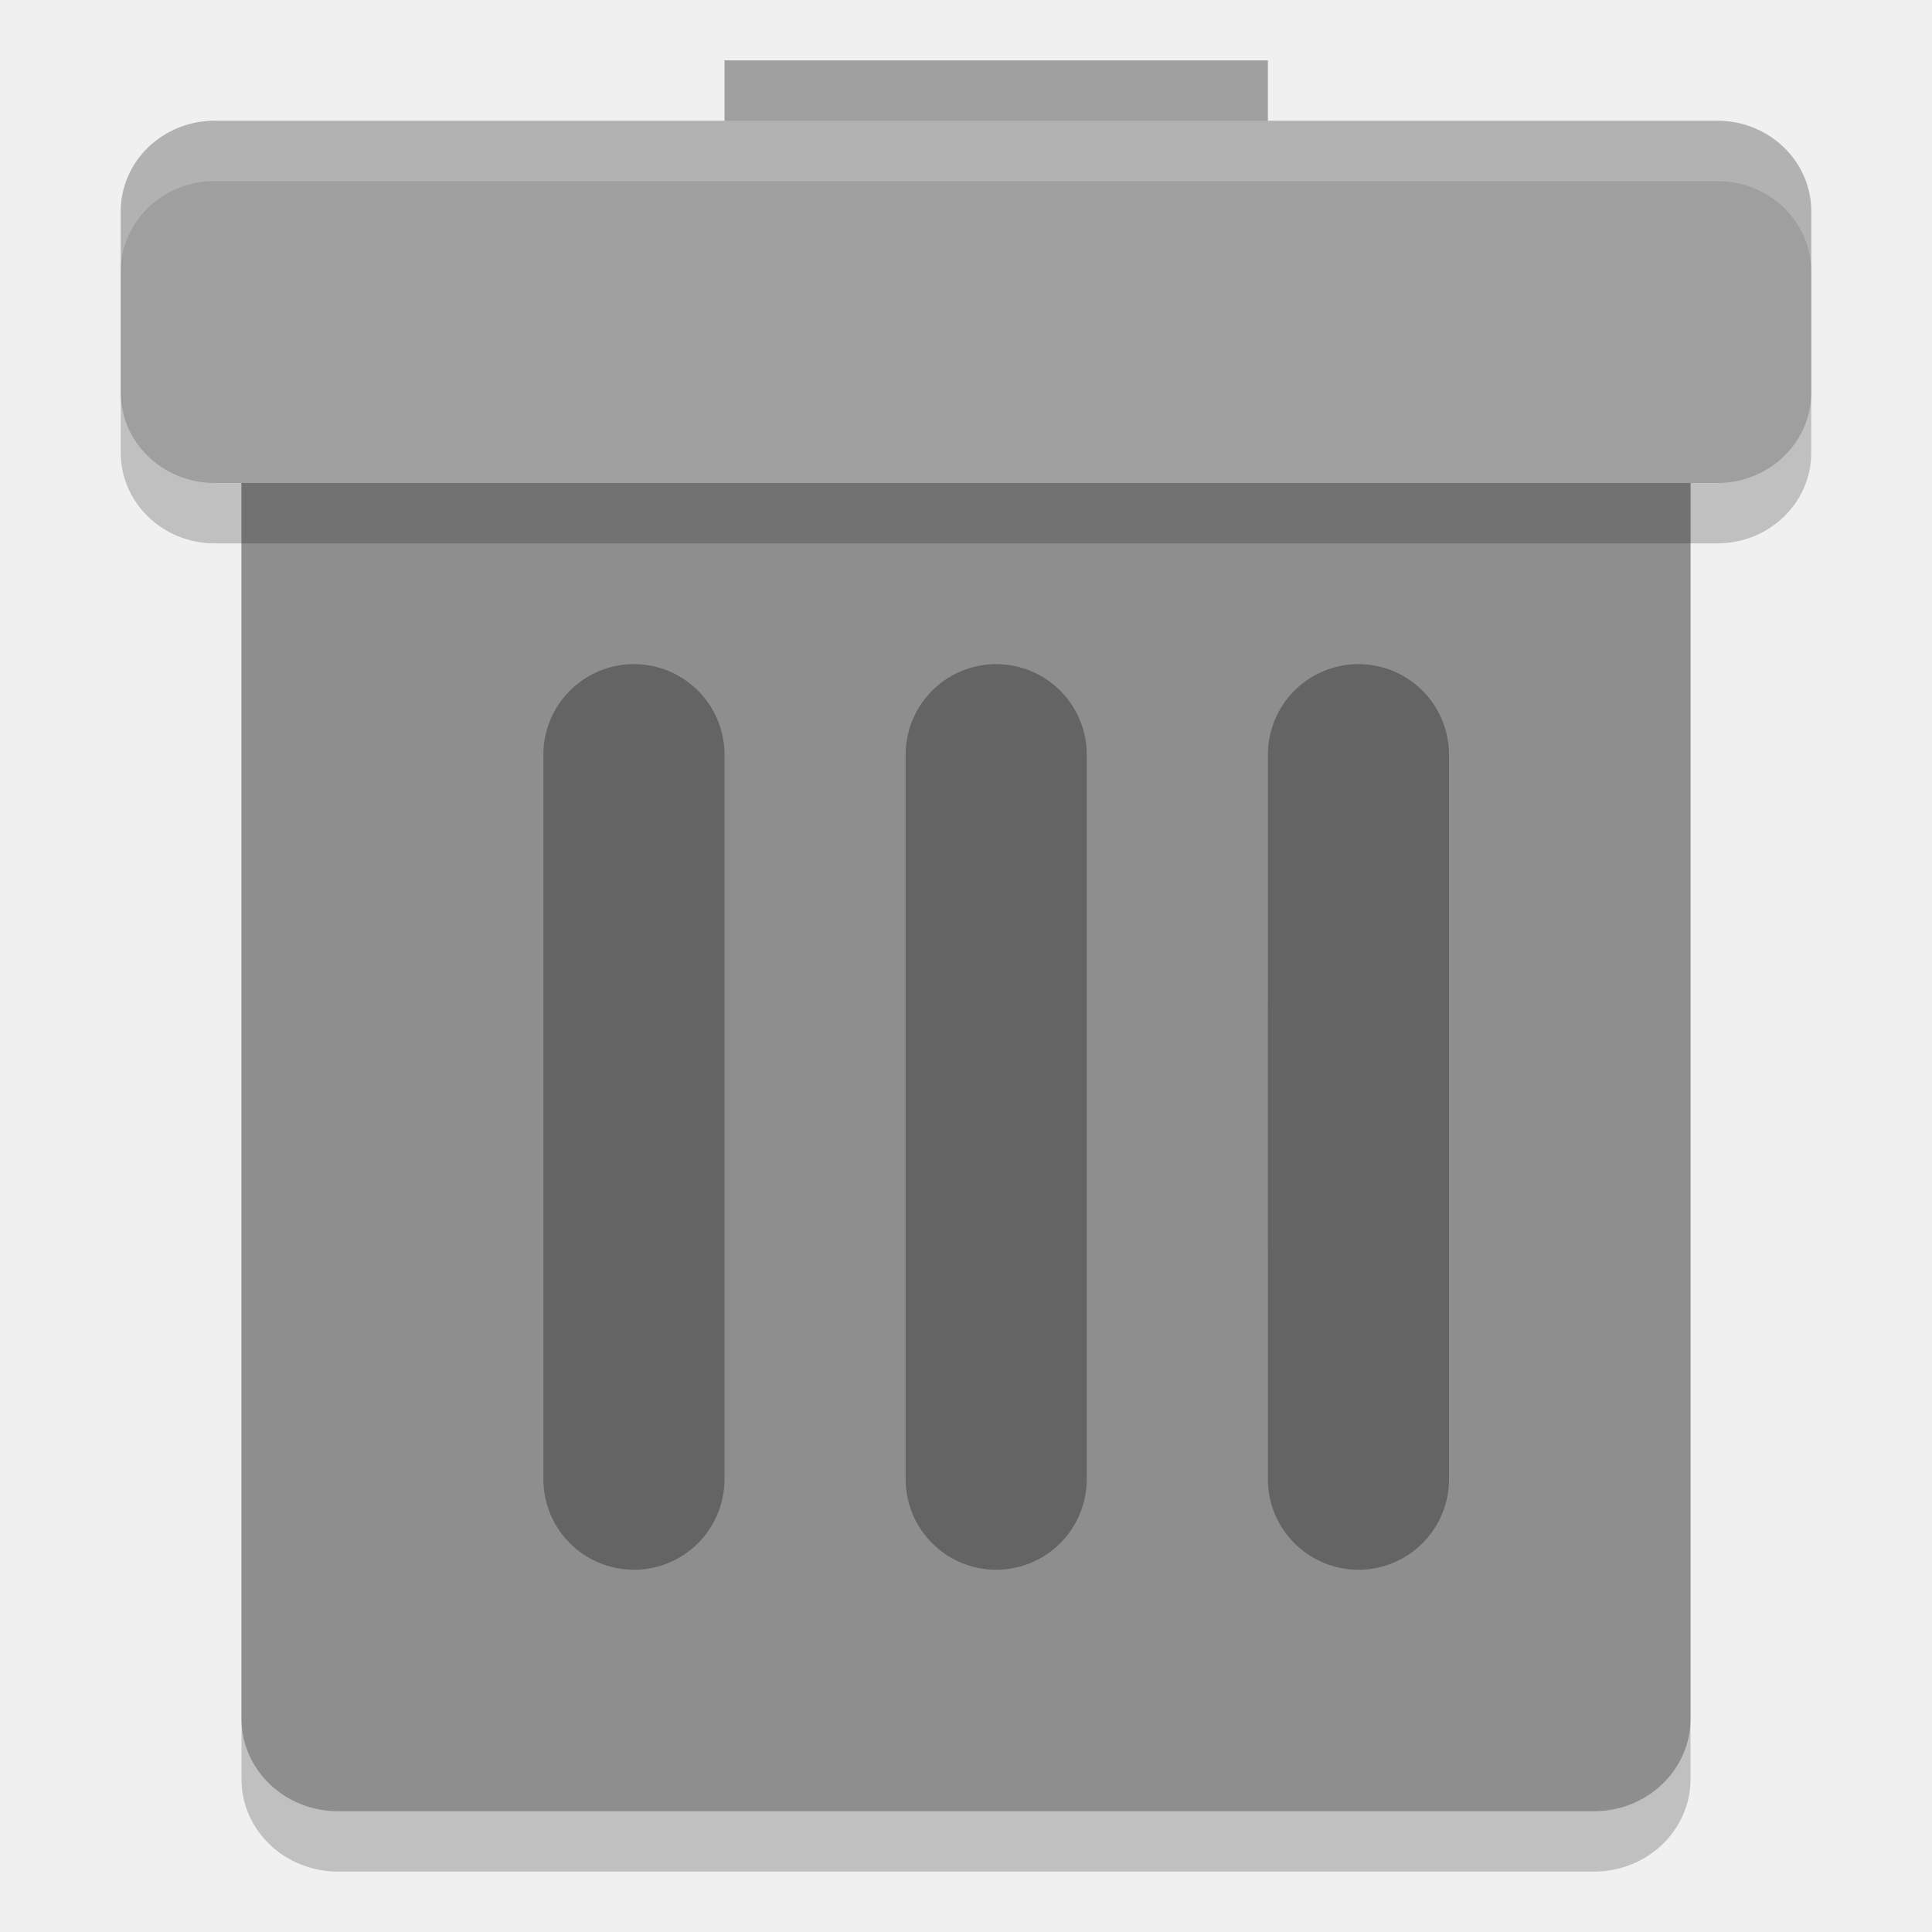
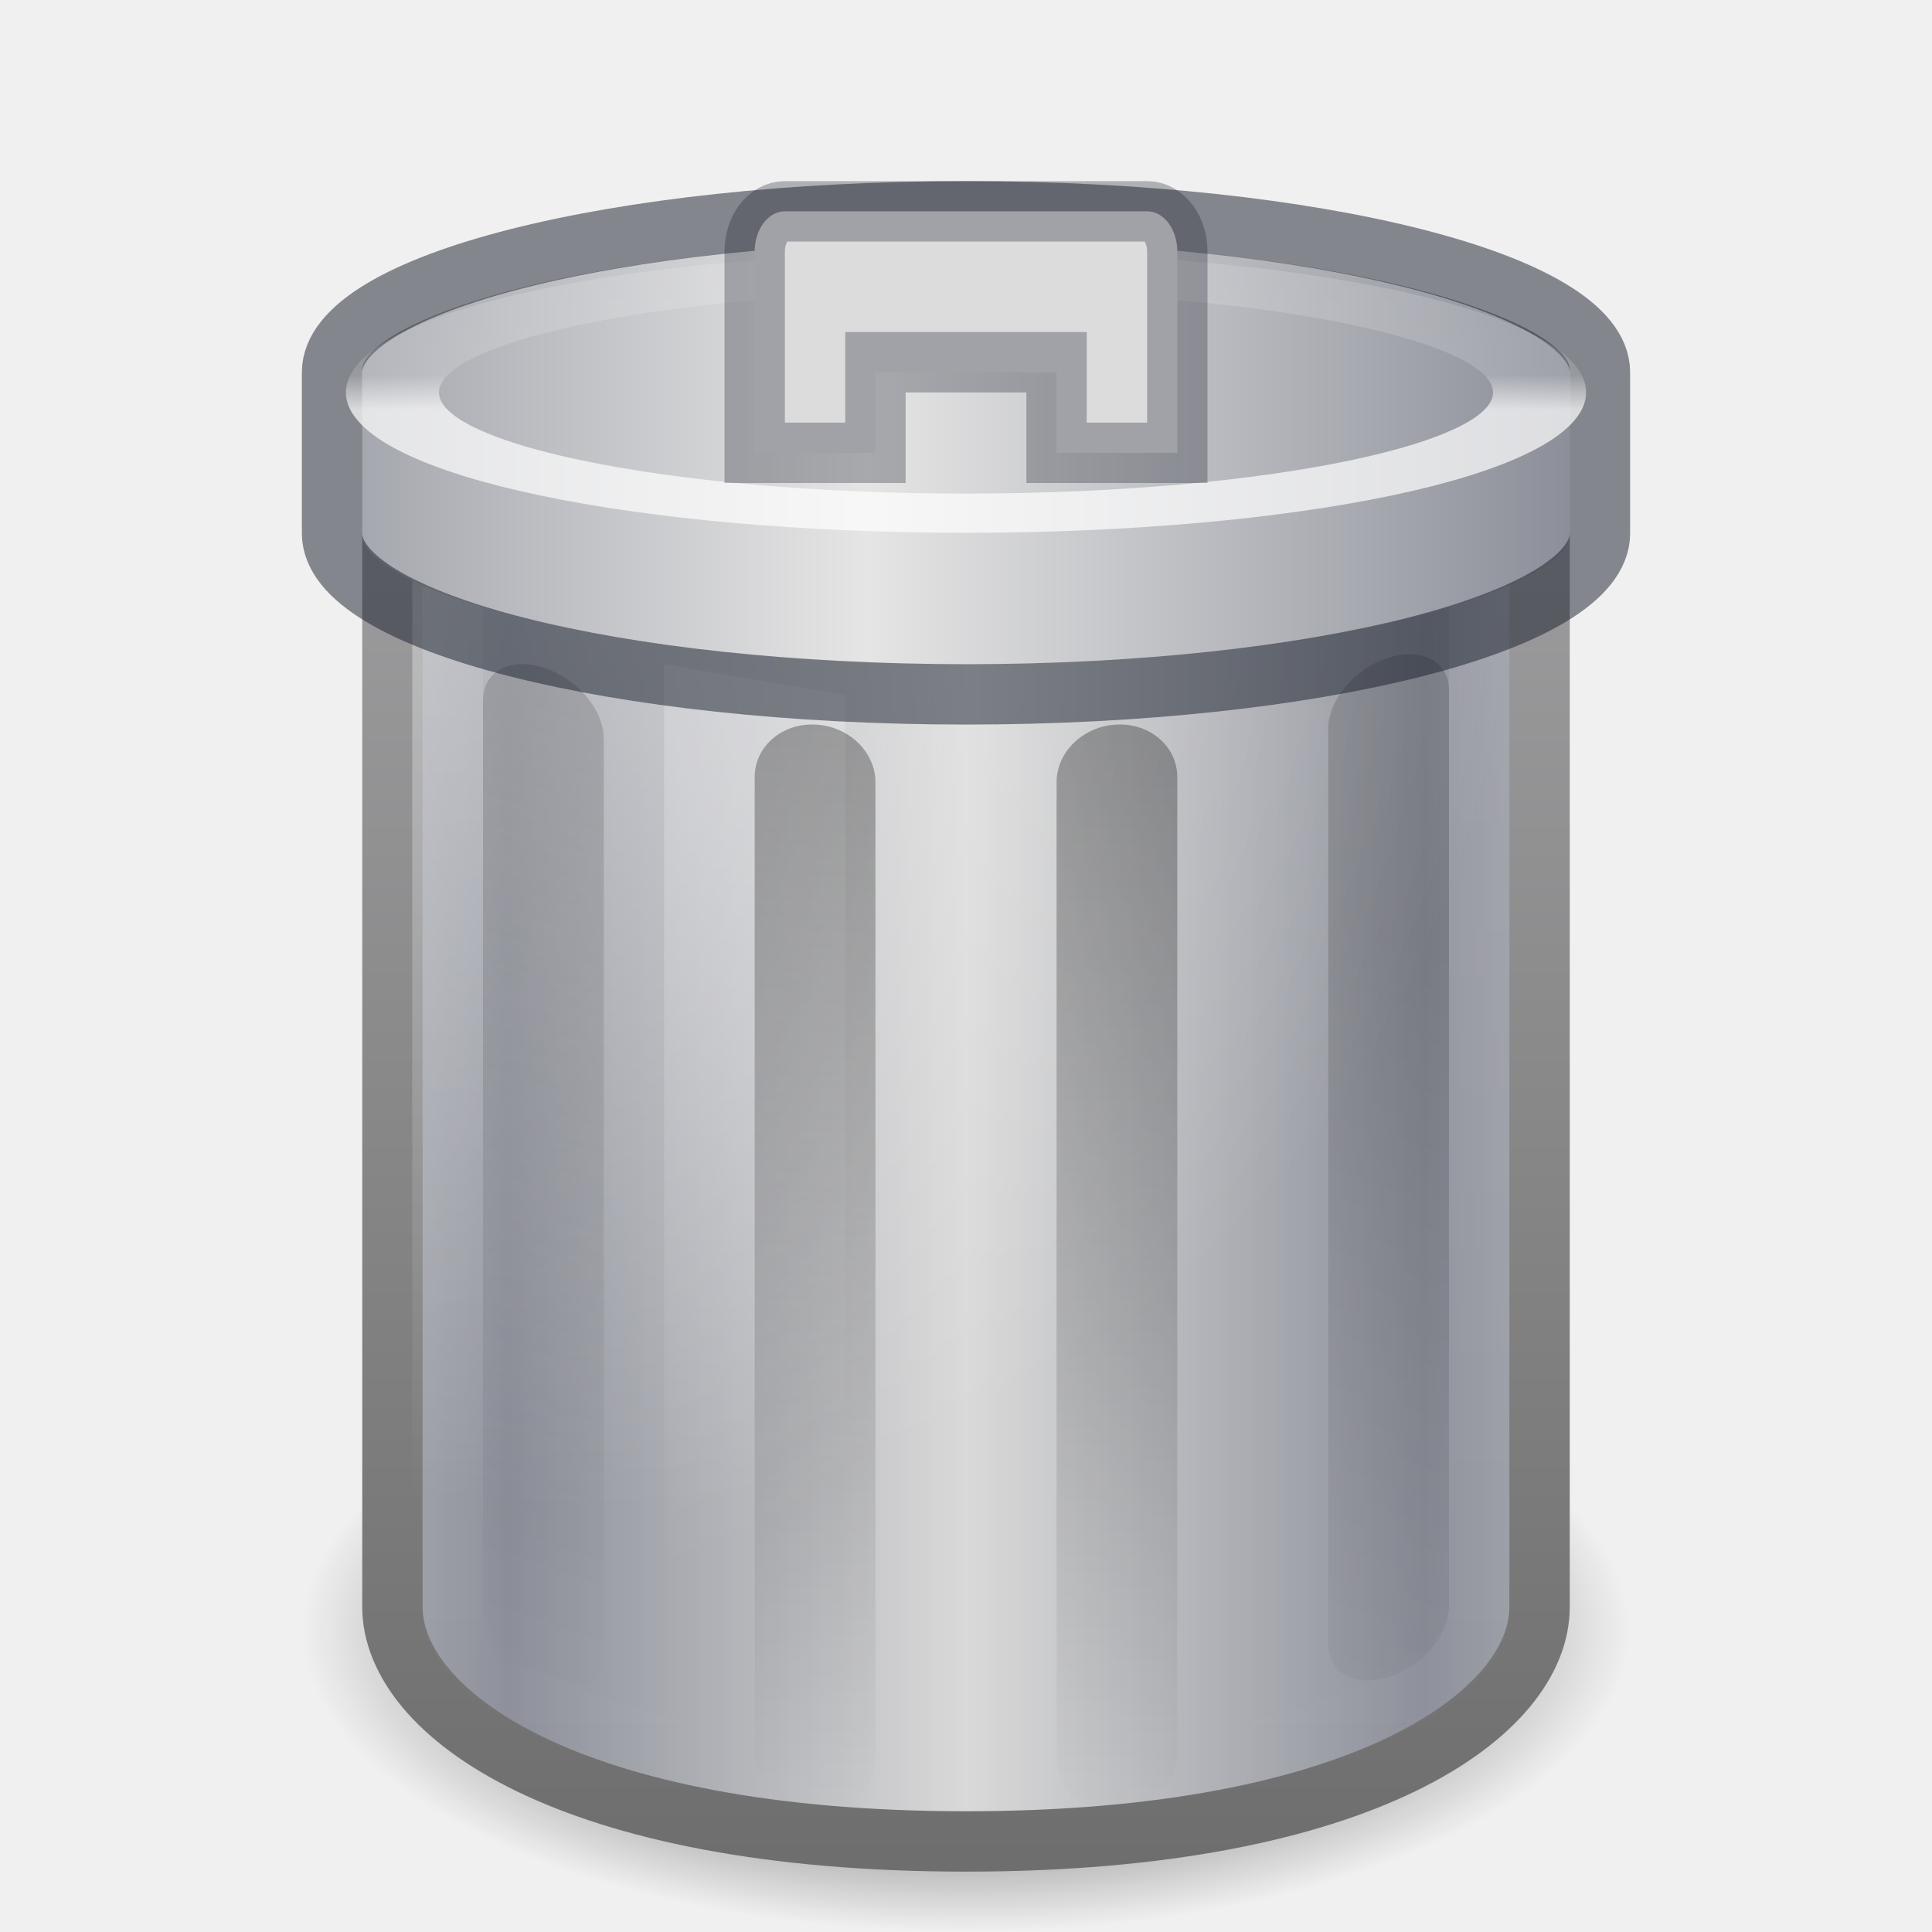
- <svg xmlns="http://www.w3.org/2000/svg" width="16" height="16" version="1" id="svg20">
-   <defs id="defs24" />
-   <rect style="opacity:0.2;stroke-width:0.511" width="12" height="13" x="2" y="2.5" rx="0.8" ry="0.765" id="rect2" />
-   <rect style="fill:#8e8e8e;stroke-width:0.511" width="12" height="13" x="2" y="2" rx="0.8" ry="0.765" id="rect4" />
-   <rect style="fill:#9f9f9f;stroke-width:0.5" width="4.5" height="1.5" x="6" y="0.5" id="rect6" />
-   <path style="opacity:0.3;fill:none;stroke:#000000;stroke-width:1.5;stroke-linecap:round" d="m 5.25,6.25 c 0,0 -7.5e-5,1.625 -7.5e-5,3.125 0,1.5 7.5e-5,2.875 7.5e-5,2.875" id="path8" />
-   <rect style="opacity:0.2;stroke-width:0.509" width="14" height="3" x="1" y="1.5" rx="0.778" ry="0.75" id="rect10" />
-   <rect style="fill:#9f9f9f;stroke-width:0.509" width="14" height="3" x="1" y="1" rx="0.778" ry="0.75" id="rect12" />
-   <path style="opacity:0.3;fill:none;stroke:#000000;stroke-width:1.5;stroke-linecap:round" d="m 8.25,6.25 v 6" id="path14" />
-   <path style="opacity:0.3;fill:none;stroke:#000000;stroke-width:1.5;stroke-linecap:round" d="m 11.25,6.25 c 0,0 -7.5e-5,1.625 -7.5e-5,3.125 0,1.5 7.5e-5,2.875 7.5e-5,2.875" id="path16" />
-   <path style="opacity:0.2;fill:#ffffff;stroke-width:0.509" d="M 1.778,1 C 1.347,1 1,1.335 1,1.75 v 0.5 C 1,1.835 1.347,1.5 1.778,1.5 H 14.222 C 14.653,1.5 15,1.835 15,2.25 V 1.75 C 15,1.335 14.653,1 14.222,1 Z" id="path18" />
+ <svg xmlns="http://www.w3.org/2000/svg" xmlns:xlink="http://www.w3.org/1999/xlink" version="1.0" width="32" height="32" id="svg3695">
+   <defs id="defs3697">
+     <linearGradient id="linearGradient5060">
+       <stop id="stop5062" style="stop-color:#000000;stop-opacity:1" offset="0" />
+       <stop id="stop5064" style="stop-color:#000000;stop-opacity:0" offset="1" />
+     </linearGradient>
+     <linearGradient id="linearGradient3384">
+       <stop id="stop3386" style="stop-color:#6e6e6e;stop-opacity:1" offset="0" />
+       <stop id="stop3388" style="stop-color:#9f9fa1;stop-opacity:1" offset="1" />
+     </linearGradient>
+     <linearGradient id="linearGradient2793-2-0-403">
+       <stop id="stop4645" style="stop-color:#8d909a;stop-opacity:1" offset="0" />
+       <stop id="stop4647" style="stop-color:#d9d9d9;stop-opacity:1" offset="1" />
+     </linearGradient>
+     <linearGradient id="linearGradient3355-273">
+       <stop id="stop4657" style="stop-color:#f0f0f0;stop-opacity:1" offset="0" />
+       <stop id="stop3619" style="stop-color:#777779;stop-opacity:1" offset="0.45" />
+       <stop id="stop4659" style="stop-color:#6c6c70;stop-opacity:1" offset="1" />
+     </linearGradient>
+     <linearGradient id="linearGradient3320">
+       <stop id="stop3323" style="stop-color:#4e4e4e;stop-opacity:1" offset="0" />
+       <stop id="stop3325" style="stop-color:#b9bac2;stop-opacity:1" offset="1" />
+     </linearGradient>
+     <linearGradient id="linearGradient3627">
+       <stop id="stop3629" style="stop-color:#000000;stop-opacity:0" offset="0" />
+       <stop id="stop3190" style="stop-color:#000000;stop-opacity:0" offset="0.5" />
+       <stop id="stop3631" style="stop-color:#000000;stop-opacity:1" offset="1" />
+     </linearGradient>
+     <linearGradient id="linearGradient3254-8-457">
+       <stop id="stop4669" style="stop-color:#ffffff;stop-opacity:1" offset="0" />
+       <stop id="stop4671" style="stop-color:#ffffff;stop-opacity:0" offset="1" />
+     </linearGradient>
+     <linearGradient id="linearGradient3254-3-182">
+       <stop id="stop4663" style="stop-color:#ffffff;stop-opacity:1" offset="0" />
+       <stop id="stop4665" style="stop-color:#ffffff;stop-opacity:0" offset="1" />
+     </linearGradient>
+     <linearGradient id="linearGradient3205">
+       <stop id="stop3207" style="stop-color:#000000;stop-opacity:1" offset="0" />
+       <stop id="stop3209" style="stop-color:#000000;stop-opacity:0" offset="1" />
+     </linearGradient>
+     <linearGradient x1="24" y1="13.506" x2="24" y2="43" id="linearGradient3276" xlink:href="#linearGradient3205" gradientUnits="userSpaceOnUse" gradientTransform="matrix(0.6666667,0.2109193,0,0.5725197,-4.0702042e-7,0.4771851)" />
+     <linearGradient x1="12.25" y1="20.231" x2="17.125" y2="34.174" id="linearGradient3279" xlink:href="#linearGradient3254-3-182" gradientUnits="userSpaceOnUse" gradientTransform="matrix(0.6,0,0,0.8016572,3.2,-2.31681)" />
+     <linearGradient x1="23.5" y1="10.996" x2="23.5" y2="39.851" id="linearGradient3282" xlink:href="#linearGradient3254-8-457" gradientUnits="userSpaceOnUse" gradientTransform="matrix(0.7699092,0,0,1.158273,-2.092882,-16.25177)" />
+     <radialGradient cx="24" cy="7.792" r="14.508" fx="24" fy="7.792" id="radialGradient3285" xlink:href="#linearGradient3627" gradientUnits="userSpaceOnUse" gradientTransform="matrix(-2.0598917e-8,0.4135733,-2.02981,0,31.81628,-5.925758)" spreadMethod="pad" />
+     <linearGradient x1="9" y1="8" x2="24" y2="8" id="linearGradient3288" xlink:href="#linearGradient3320" gradientUnits="userSpaceOnUse" gradientTransform="matrix(0.6553796,0,0,0.6368954,0.2708905,1.904837)" spreadMethod="reflect" />
+     <linearGradient x1="24" y1="9.373" x2="24" y2="2.097" id="linearGradient3290" xlink:href="#linearGradient3355-273" gradientUnits="userSpaceOnUse" gradientTransform="matrix(0.7601524,0,0,0.8752512,-2.24364,1.310867)" />
+     <radialGradient cx="19.308" cy="21.029" r="14.5" fx="19.308" fy="21.029" id="radialGradient3293" xlink:href="#linearGradient3254-8-457" gradientUnits="userSpaceOnUse" gradientTransform="matrix(0,1.106904,-1.078063,0,32.26335,-12.34231)" spreadMethod="pad" />
+     <linearGradient x1="11.931" y1="26.411" x2="21.515" y2="26.411" id="linearGradient3296" xlink:href="#linearGradient2793-2-0-403" gradientUnits="userSpaceOnUse" gradientTransform="matrix(0.7916706,0,0,0.9079796,-1.020918,-6.273142)" spreadMethod="reflect" />
+     <linearGradient x1="31.048" y1="45" x2="31.048" y2="5.5" id="linearGradient3298" xlink:href="#linearGradient3384" gradientUnits="userSpaceOnUse" gradientTransform="matrix(0.6551678,0,0,0.5974025,0.2759722,3.915615)" />
+     <radialGradient cx="62.712" cy="108.025" r="47.383" fx="62.712" fy="108.025" id="radialGradient3301" xlink:href="#linearGradient5060" gradientUnits="userSpaceOnUse" gradientTransform="matrix(0.2321522,0,0,0.1055237,1.441177,15.60136)" />
+     <linearGradient x1="24" y1="15.502" x2="24" y2="45" id="linearGradient3311" xlink:href="#linearGradient3205" gradientUnits="userSpaceOnUse" gradientTransform="matrix(0.6666665,0.02810133,0,0.6102265,-0.1666624,1.962734)" />
+     <linearGradient x1="24" y1="15.502" x2="24" y2="45" id="linearGradient3313" xlink:href="#linearGradient3205" gradientUnits="userSpaceOnUse" gradientTransform="matrix(0.6666665,0.02810133,0,0.6102265,0.166672,1.962734)" />
+     <linearGradient xlink:href="#linearGradient4404-5-5-1" id="linearGradient3092" gradientUnits="userSpaceOnUse" gradientTransform="matrix(0.7297297,0,0,0.7297297,3.516668,-7.091394)" x1="32.181" y1="13.829" x2="32.181" y2="28.903" />
+     <linearGradient id="linearGradient4404-5-5-1">
+       <stop id="stop4406-9-1-0" style="stop-color:#ffffff;stop-opacity:1" offset="0" />
+       <stop id="stop4408-7-4-4" style="stop-color:#ffffff;stop-opacity:0.235" offset="0.091" />
+       <stop id="stop4410-6-4-0" style="stop-color:#ffffff;stop-opacity:0.157" offset="0.818" />
+       <stop id="stop4412-1-5-5" style="stop-color:#ffffff;stop-opacity:0.392" offset="1" />
+     </linearGradient>
+     <linearGradient xlink:href="#linearGradient4238-0" id="linearGradient5420" gradientUnits="userSpaceOnUse" gradientTransform="matrix(0.4575482,0,0,0.4729844,-1.837284,-3.65587)" spreadMethod="reflect" x1="34.613" y1="26.411" x2="19.314" y2="26.411" />
+     <linearGradient id="linearGradient4238-0">
+       <stop offset="0" style="stop-color:#8d909a;stop-opacity:1" id="stop4240-2" />
+       <stop offset="1" style="stop-color:#e5e5e5;stop-opacity:1" id="stop4242-27" />
+     </linearGradient>
+     <linearGradient y2="26.411" x2="19.314" y1="26.411" x1="34.613" spreadMethod="reflect" gradientTransform="matrix(0.4575482,0,0,0.4729844,-1.837284,-3.65587)" gradientUnits="userSpaceOnUse" id="linearGradient3107" xlink:href="#linearGradient4238-0" />
+     <linearGradient xlink:href="#linearGradient3205" id="linearGradient3072" gradientUnits="userSpaceOnUse" gradientTransform="matrix(0.6666667,0.2109193,0,0.5725197,-4.0702042e-7,0.4536024)" x1="24" y1="13.506" x2="24" y2="43" />
+     <linearGradient xlink:href="#linearGradient4238-0" id="linearGradient3081" gradientUnits="userSpaceOnUse" gradientTransform="matrix(0.4575482,0,0,0.4729844,-1.837284,-3.65587)" spreadMethod="reflect" x1="34.613" y1="26.411" x2="19.314" y2="26.411" />
+     <linearGradient xlink:href="#linearGradient4404-5-5-1" id="linearGradient3083" gradientUnits="userSpaceOnUse" gradientTransform="matrix(0.7297297,0,0,0.7297297,3.516668,-7.091394)" x1="32.181" y1="13.829" x2="32.181" y2="28.903" />
+   </defs>
+   <path d="m 27,27.001 c -6.71e-4,2.761 -4.925,4.999 -11,4.999 -6.075,0 -10.999,-2.238 -11,-4.999 C 4.999,24.239 9.924,22 16,22 c 6.076,0 11.001,2.239 11,5.001 z" id="path12941" style="fill:url(#radialGradient3301);fill-opacity:1;fill-rule:evenodd;stroke:none;stroke-width:1.055;marker:none;visibility:visible;display:inline;overflow:visible" />
+   <path d="m 6.5,7.5 0,19.117 c 0,1.754 2.888,3.883 9.5,3.883 6.612,0 9.5,-2.129 9.5,-3.883 l 0,-19.117 c 0,0 -19,0 -19,0 z" id="path2230" style="fill:url(#linearGradient3296);fill-opacity:1;fill-rule:nonzero;stroke:url(#linearGradient3298);stroke-width:1;stroke-opacity:1;marker:none;visibility:visible;display:inline;overflow:visible" />
+   <path d="M 6.828,5.782 L 6.828,26.216 C 6.828,28.076 10.937,30.17 16,30.17 C 21.063,30.17 25.172,28.076 25.172,26.216 L 25.172,5.782 C 25.172,5.782 6.828,5.782 6.828,5.782 z" id="path3212" style="opacity:0.4;fill:url(#radialGradient3293);fill-opacity:1;fill-rule:nonzero;stroke:none;stroke-width:1;marker:none;stroke-opacity:1;visibility:visible;display:inline;overflow:visible" />
+   <path d="m 7.5,8.5 c 0,0 0,16.778 0,18.104 C 7.5,28.203 11.325,29.5 16,29.5 20.675,29.5 24.5,28.203 24.5,26.604 24.5,25.377 24.5,8.5 24.5,8.5 z" id="path2206" style="opacity:0.15;fill:none;stroke:url(#linearGradient3282);stroke-width:1;stroke-linecap:round;stroke-linejoin:round;stroke-miterlimit:4;stroke-opacity:1;stroke-dasharray:none;stroke-dashoffset:0;marker:none;visibility:visible;display:inline;overflow:visible" />
+   <path d="M 11,11 14,11.51 14,30 11,29.349 11,11 z" id="rect3244" style="opacity:0.2;fill:url(#linearGradient3279);fill-opacity:1;fill-rule:nonzero;stroke:none;stroke-width:1;marker:none;visibility:visible;display:inline;overflow:visible" />
+   <path d="m 9,11.057 c 0.554,0.175 1,0.699 1,1.175 l 0,15.168 C 10,27.876 9.554,28.118 9,27.943 8.446,27.768 8,27.244 8,26.768 L 8,11.599 c 0,-0.476 0.446,-0.718 1,-0.542 z" id="path3305" style="opacity:0.15;fill:url(#linearGradient3276);fill-opacity:1;fill-rule:nonzero;stroke:none;stroke-width:1;marker:none;visibility:visible;display:inline;overflow:visible;enable-background:accumulate" />
+   <path d="M 23,10.892 C 22.446,11.067 22,11.591 22,12.067 l 0,15.168 c 0,0.476 0.446,0.718 1,0.542 C 23.554,27.603 24,27.079 24,26.603 l 0,-15.168 c 0,-0.476 -0.446,-0.718 -1,-0.542 z" id="path3287" style="opacity:0.15;fill:url(#linearGradient3072);fill-opacity:1;fill-rule:nonzero;stroke:none;stroke-width:1;marker:none;visibility:visible;display:inline;overflow:visible;enable-background:accumulate" />
+   <path d="m 13.5,12.001 c 0.554,0.023 1,0.45 1,0.957 l 0,16.167 c 0,0.507 -0.446,0.897 -1,0.873 -0.554,-0.023 -1,-0.45 -1,-0.957 l 0,-16.167 c 0,-0.507 0.446,-0.897 1,-0.873 z" id="path3309" style="opacity:0.3;fill:url(#linearGradient3311);fill-opacity:1;fill-rule:nonzero;stroke:none;stroke-width:1;marker:none;visibility:visible;display:inline;overflow:visible;enable-background:accumulate" />
+   <path d="m 18.5,12.001 c -0.554,0.023 -1,0.45 -1,0.957 l 0,16.167 c 0,0.507 0.446,0.897 1,0.873 0.554,-0.023 1,-0.45 1,-0.957 l 0,-16.167 c 0,-0.507 -0.446,-0.897 -1,-0.873 z" id="path3293" style="opacity:0.3;fill:url(#linearGradient3313);fill-opacity:1;fill-rule:nonzero;stroke:none;stroke-width:1;marker:none;visibility:visible;display:inline;overflow:visible;enable-background:accumulate" />
+   <path style="color:#000000;fill:url(#linearGradient3081);fill-opacity:1;fill-rule:nonzero;stroke:none;stroke-width:1.039;marker:none;visibility:visible;display:inline;overflow:visible;enable-background:accumulate" id="path5418" d="m 8,1.469 c -1.757,0 -3.354,0.22 -4.469,0.562 -0.557,0.171 -0.985,0.369 -1.25,0.562 C 2.016,2.787 1.969,2.923 1.969,3 l 0,2 c 0,0.077 0.047,0.213 0.312,0.406 0.265,0.193 0.693,0.391 1.25,0.562 1.114,0.343 2.712,0.562 4.469,0.562 1.757,0 3.354,-0.22 4.469,-0.562 0.557,-0.171 0.985,-0.369 1.25,-0.562 C 13.984,5.213 14.031,5.077 14.031,5 l 0,-2 c 0,-0.077 -0.047,-0.213 -0.312,-0.406 -0.265,-0.193 -0.693,-0.391 -1.25,-0.562 C 11.354,1.688 9.757,1.469 8,1.469 z" transform="matrix(1.658031,0,0,1.382716,2.735751,1.969136)" />
+   <path style="opacity:0.5;color:#000000;fill:none;stroke:#161b28;stroke-width:1;stroke-linecap:butt;stroke-linejoin:miter;stroke-miterlimit:4;stroke-opacity:1;stroke-dasharray:none;stroke-dashoffset:0;marker:none;visibility:visible;display:inline;overflow:visible;enable-background:accumulate" d="m 16,3.5 c -5.799,0 -10.5,1.194 -10.5,2.667 l 0,2.667 c 0,1.473 4.701,2.667 10.5,2.667 5.799,0 10.5,-1.194 10.5,-2.667 l 0,-2.667 c 0,-1.473 -4.701,-2.667 -10.5,-2.667 z" id="path5019-9" />
+   <path style="opacity:0.7;color:#000000;fill:none;stroke:url(#linearGradient3083);stroke-width:1.136;stroke-linecap:round;stroke-linejoin:round;stroke-miterlimit:4;stroke-opacity:1;stroke-dasharray:none;stroke-dashoffset:0;marker:none;visibility:visible;display:inline;overflow:visible;enable-background:accumulate" id="path4564-1-6" d="m 33,3.5 a 7,3.5 0 1 1 -14,0 7,3.5 0 1 1 14,0 z" transform="matrix(1.357143,0,0,-0.5714286,-19.28571,8.5)" />
+   <path style="color:#000000;fill:#dcdcdd;fill-opacity:1;fill-rule:nonzero;stroke:none;stroke-width:1.019;marker:none;visibility:visible;display:inline;overflow:visible;enable-background:accumulate" d="M 13,3.5 C 12.723,3.5 12.5,3.797 12.5,4.167 12.5,5.722 12.5,7.5 12.5,7.5 l 2,0 0,-1.333 3,0 0,1.333 2,0 0,-3.333 C 19.5,3.797 19.277,3.5 19,3.5 z" id="rect4167-4" />
+   <path style="opacity:0.3;color:#000000;fill:none;stroke:#161b28;stroke-width:1;stroke-linecap:butt;stroke-linejoin:miter;stroke-miterlimit:4;stroke-opacity:1;stroke-dasharray:none;stroke-dashoffset:0;marker:none;visibility:visible;display:inline;overflow:visible;enable-background:accumulate" d="m 13,3.5 c -0.277,0 -0.5,0.297 -0.5,0.667 0,1.556 0,3.333 0,3.333 l 2,0 L 14.5,6 l 3,0 0,1.5 2,0 0,-3.333 C 19.5,3.797 19.277,3.5 19,3.5 z" id="rect4167" />
</svg>
